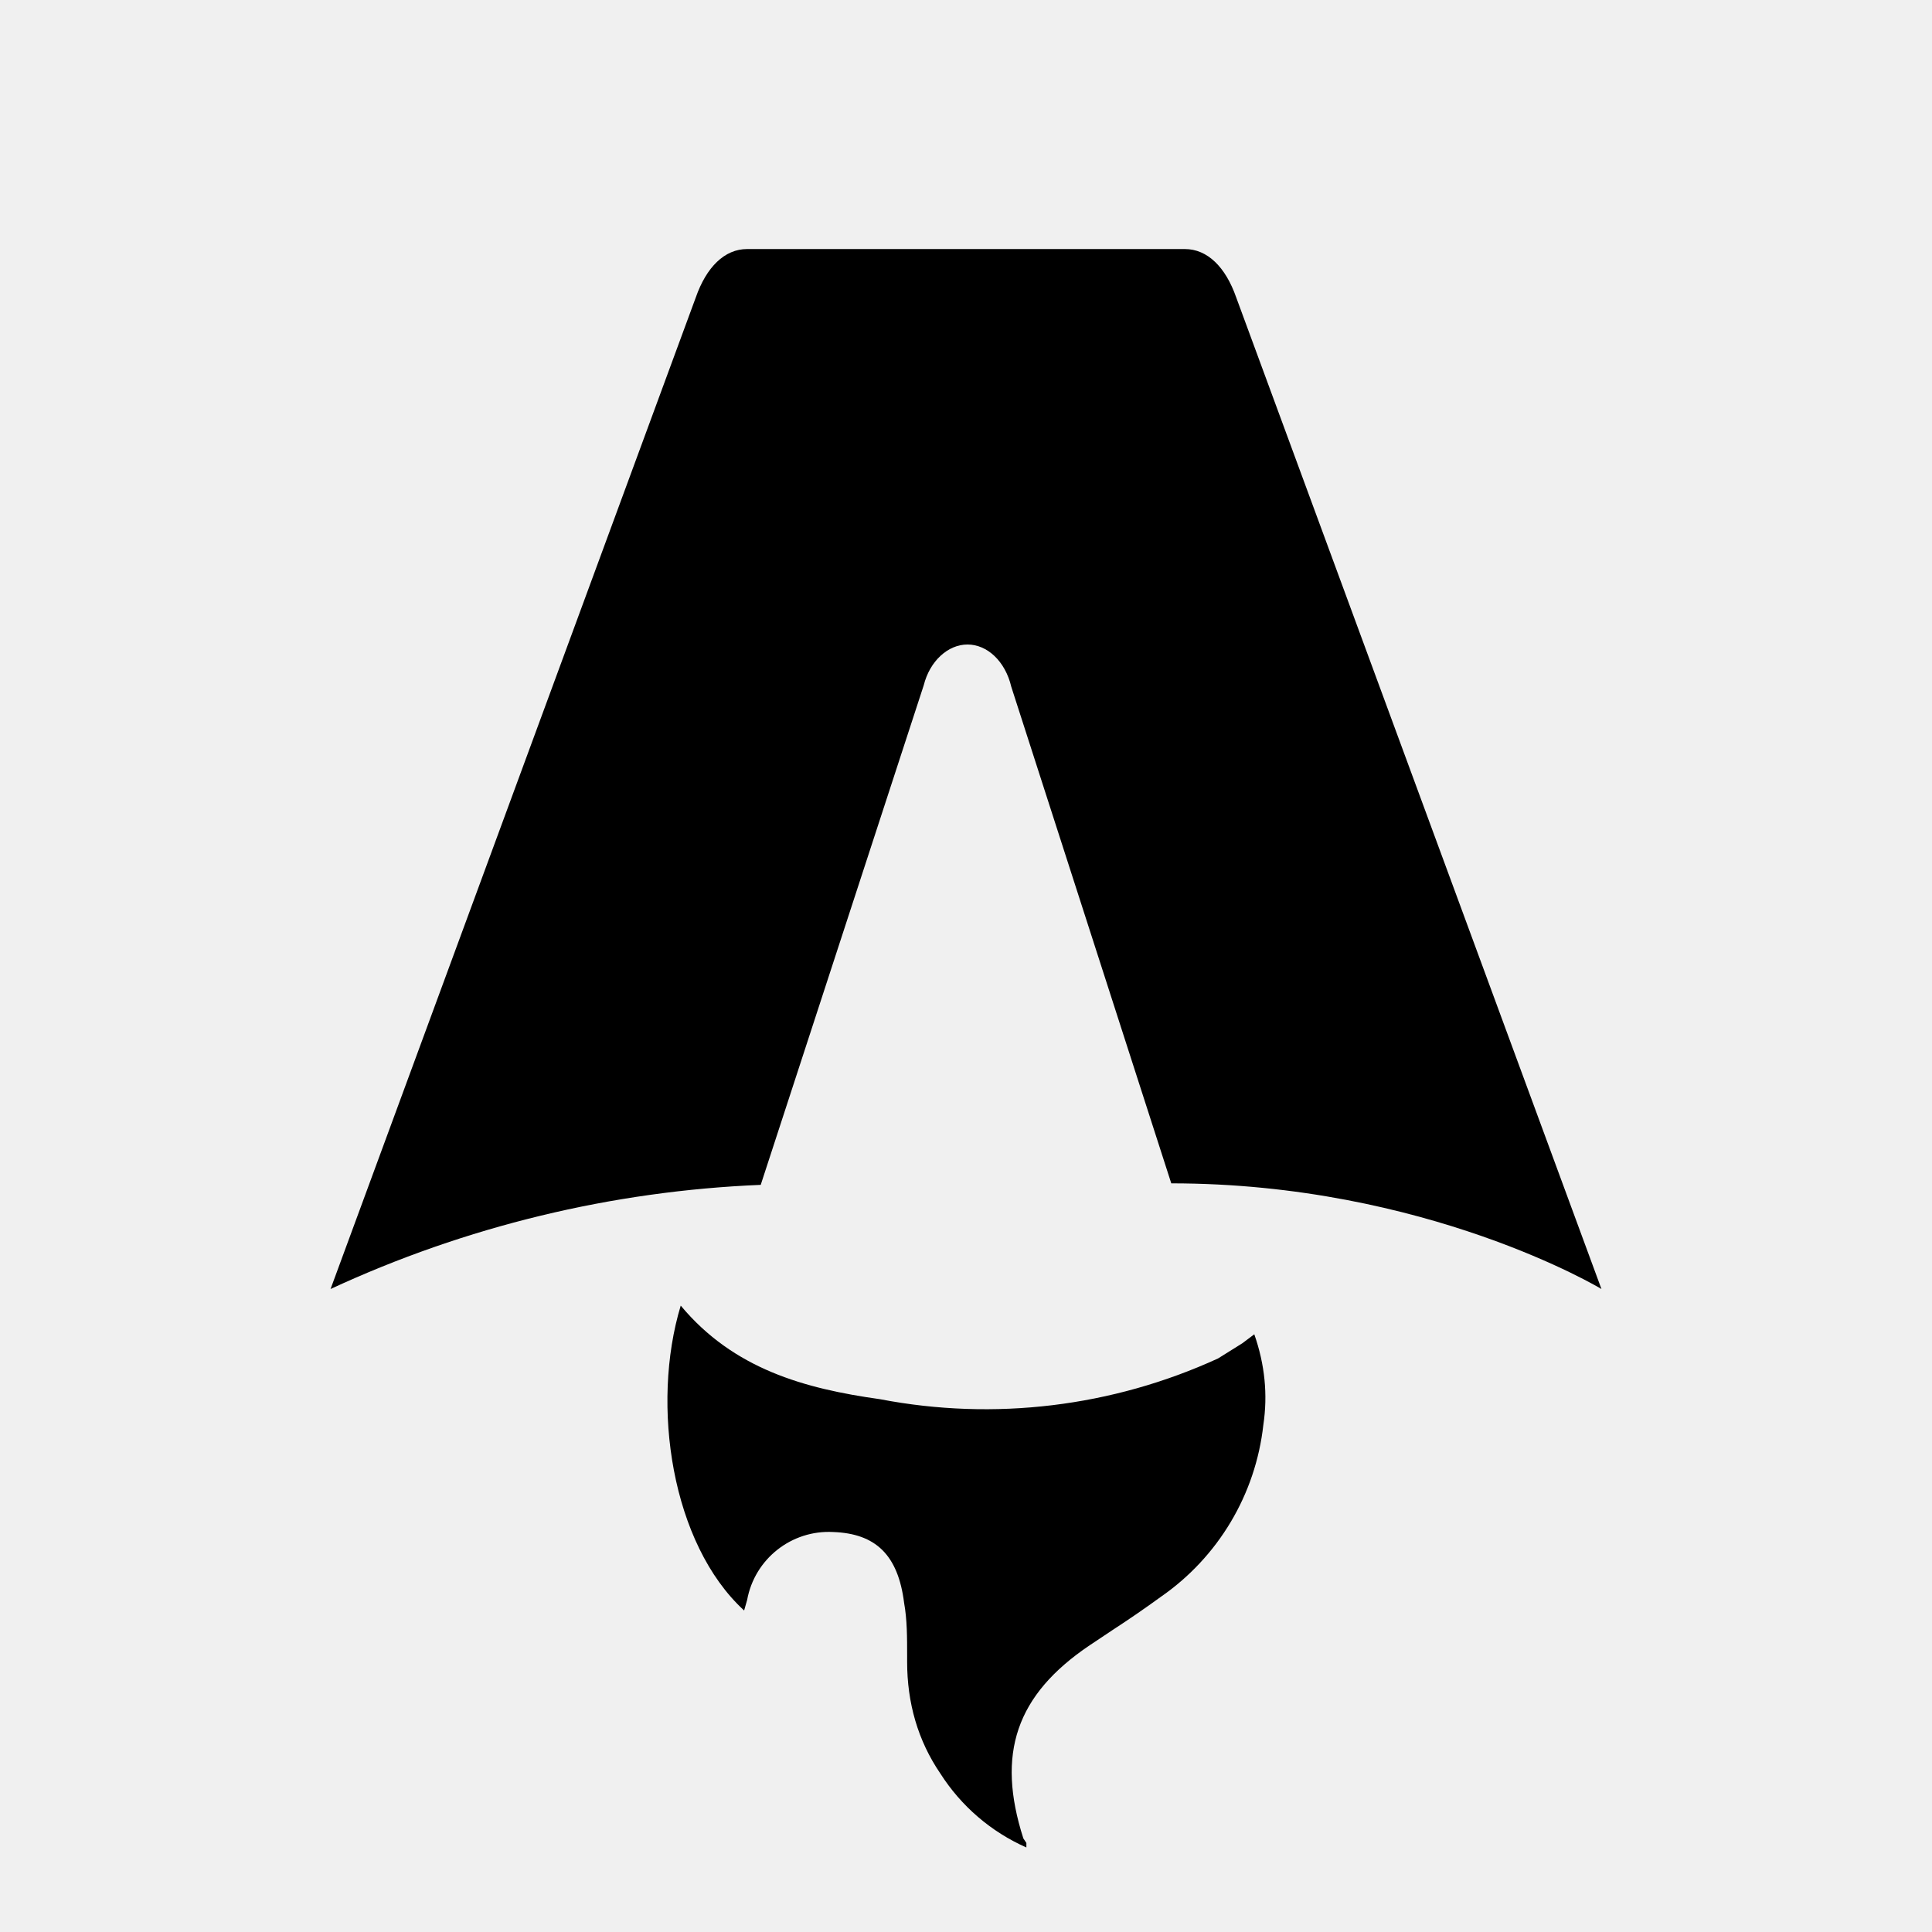
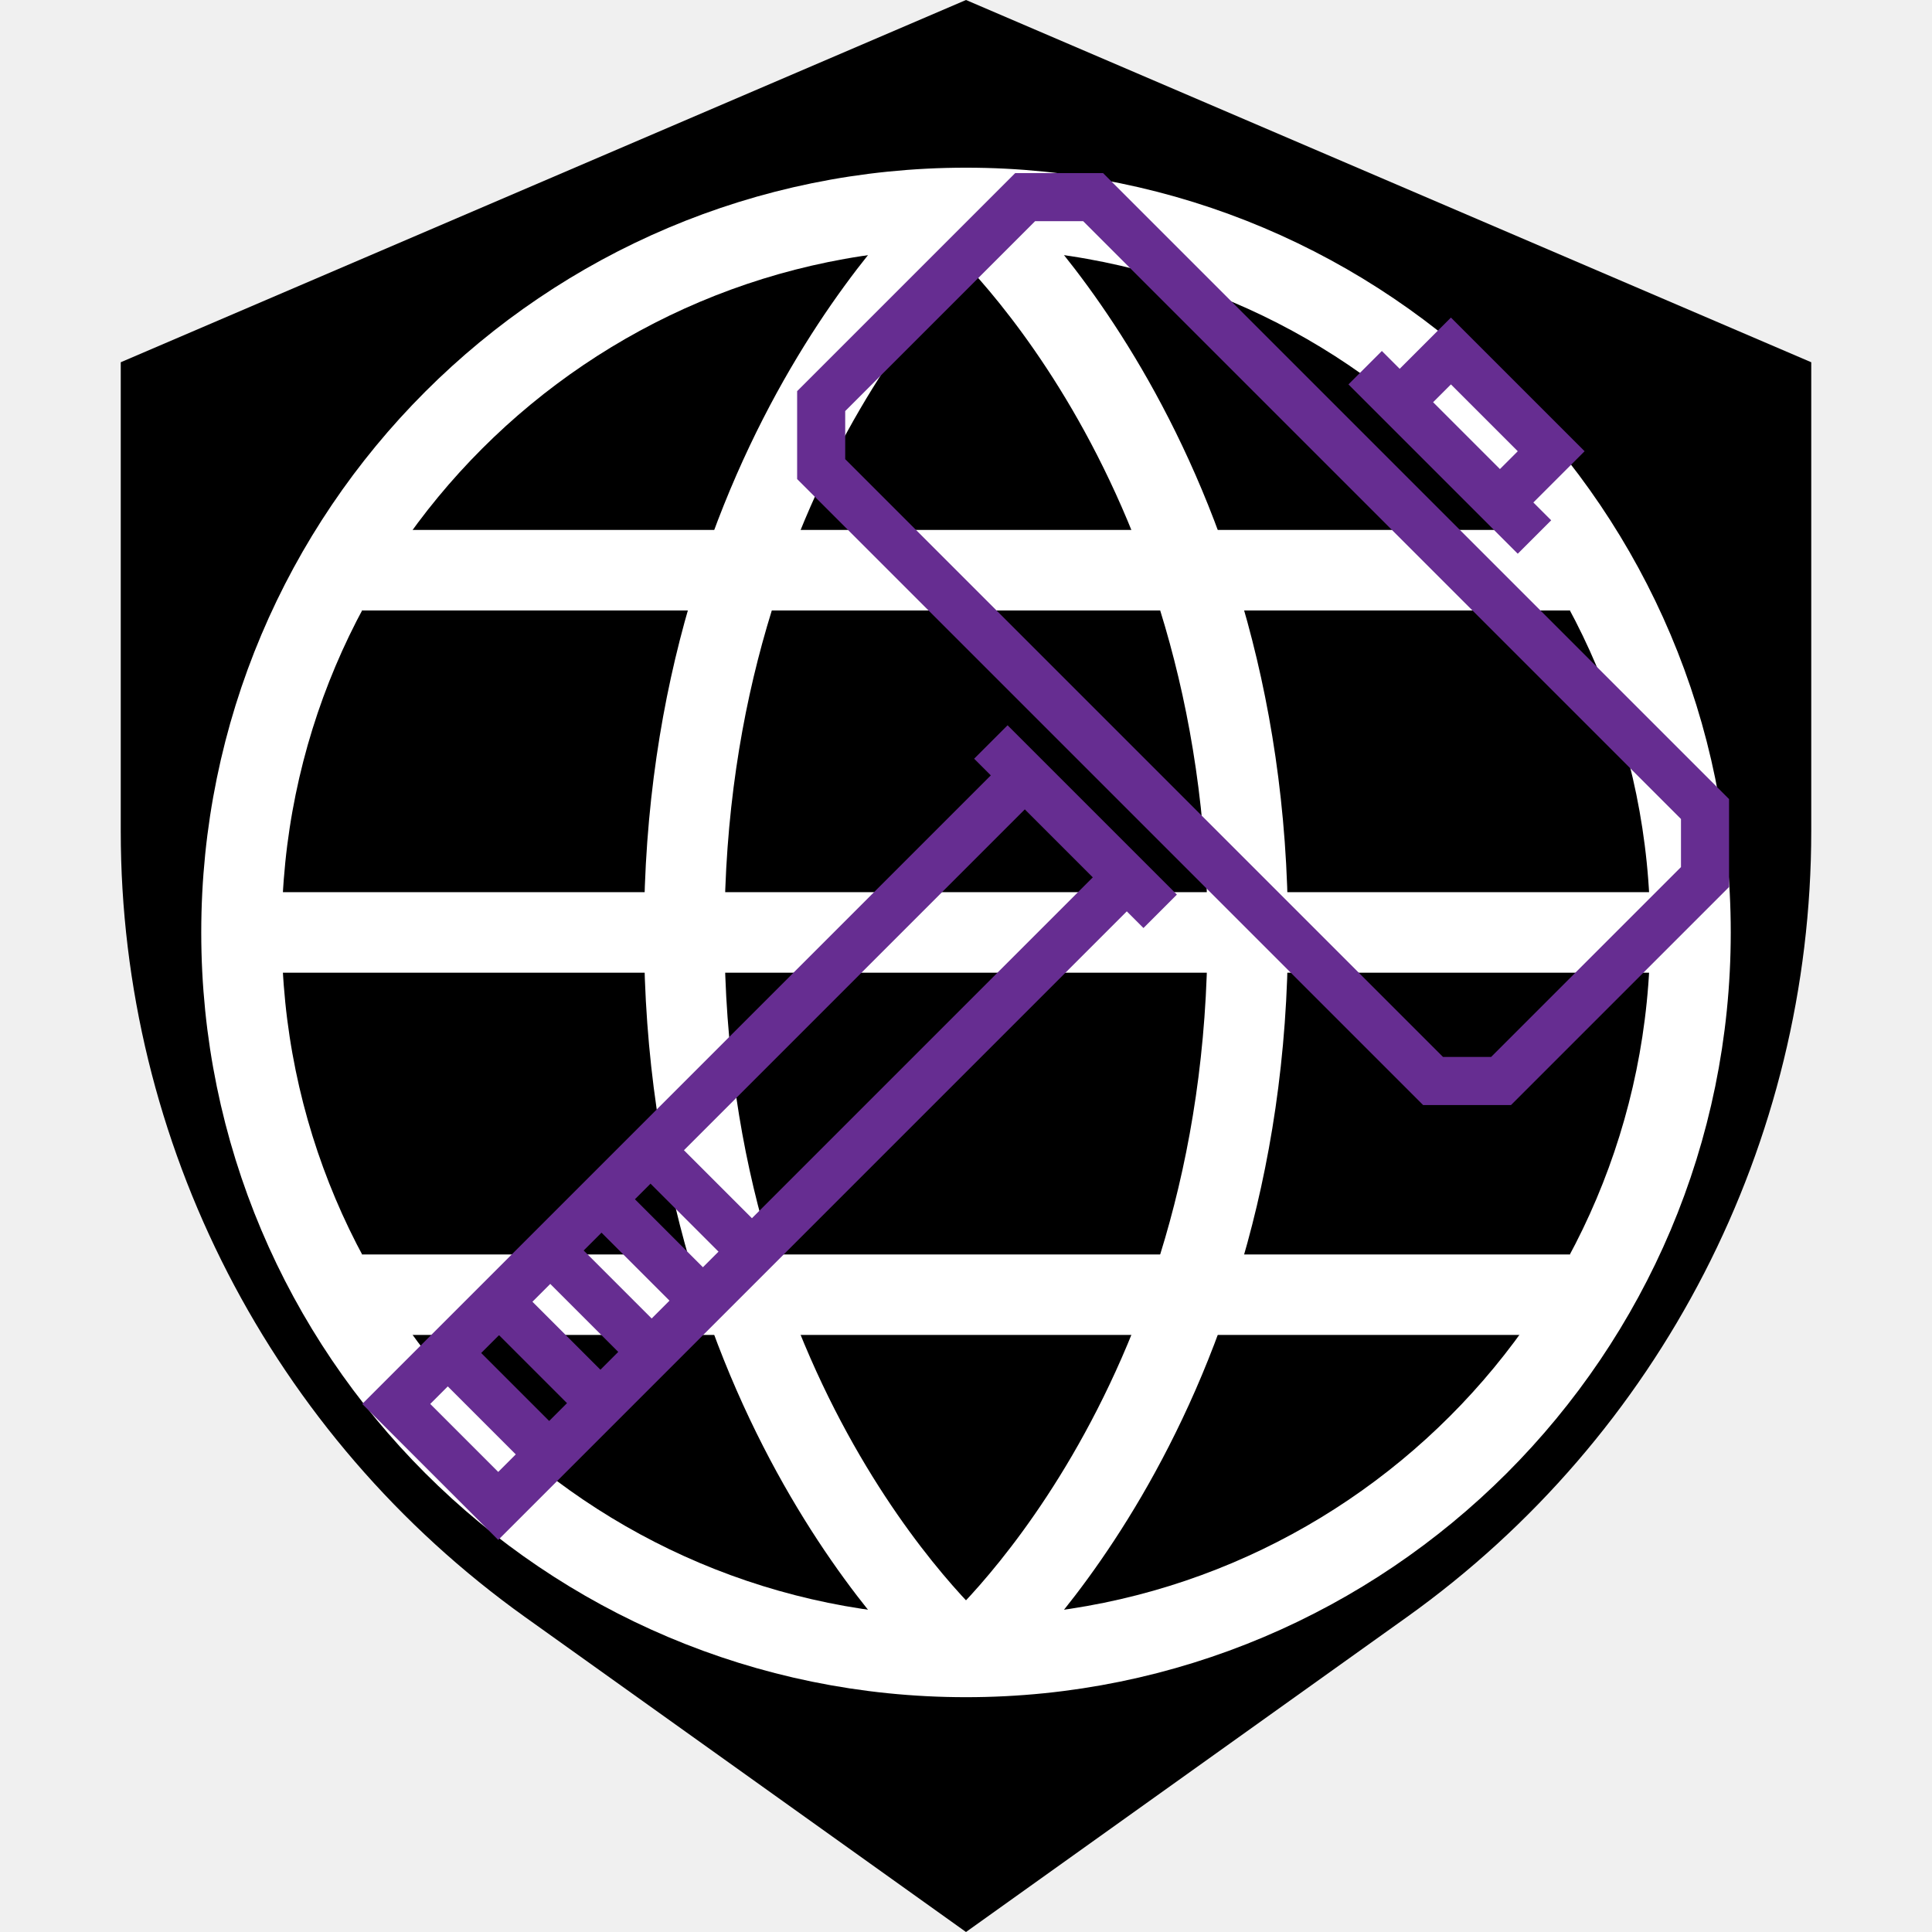
- <svg xmlns="http://www.w3.org/2000/svg" fill="none" viewBox="0 0 128 128">
-   <path d="M50.4 78.5a75.1 75.1 0 0 0-28.5 6.9l24.2-65.7c.7-2 1.9-3.2 3.4-3.2h29c1.5 0 2.7 1.2 3.4 3.2l24.2 65.7s-11.6-7-28.5-7L67 45.5c-.4-1.7-1.6-2.8-2.9-2.8-1.3 0-2.5 1.1-2.9 2.7L50.4 78.5Zm-1.1 28.2Zm-4.2-20.2c-2 6.6-.6 15.8 4.2 20.2a17.5 17.5 0 0 1 .2-.7 5.5 5.5 0 0 1 5.7-4.5c2.8.1 4.3 1.5 4.7 4.7.2 1.1.2 2.3.2 3.5v.4c0 2.7.7 5.2 2.2 7.4a13 13 0 0 0 5.7 4.9v-.3l-.2-.3c-1.8-5.6-.5-9.5 4.4-12.8l1.5-1a73 73 0 0 0 3.2-2.2 16 16 0 0 0 6.8-11.4c.3-2 .1-4-.6-6l-.8.6-1.6 1a37 37 0 0 1-22.4 2.7c-5-.7-9.7-2-13.2-6.2Z" />
-   <style>
-         path { fill: #000; }
-         @media (prefers-color-scheme: dark) {
-             path { fill: #FFF; }
-         }
+ <svg xmlns="http://www.w3.org/2000/svg" viewBox="0 0 800 800">
+   <defs>
+     <style>
+       .cls-1{fill:#000000}
+       .cls-2{fill:none;stroke:#ffffff;stroke-width:33.333;stroke-linejoin:round}
+       .cls-3{fill:#662d91}
    </style>
+   </defs>
+   <g id="Layer_3" data-name="Layer 3">
+     <path d="M217.505 669.645 L400 800 L582.495 669.645 C687.615 594.56 750 473.334 750 344.153 L750 150 L400 0 L50 150 L50 344.153 C50 473.334 112.387 594.56 217.505 669.645 Z" class="cls-1" />
+   </g>
+   <g id="Layer_1" data-name="Layer 1">
+     <path d="M700 386.102 C700 551.787 565.685 686.102 400 686.102 C234.315 686.102 100 551.787 100 386.102 C100 220.416 234.315 86.102 400 86.102 C565.685 86.102 700 220.416 700 386.102 Z" class="cls-2" />
+     <path d="M400 86.102 C400 86.102 283.333 186.102 283.333 386.102 C283.333 586.102 400 686.102 400 686.102" class="cls-2" />
+     <path d="M400 86.102 C400 86.102 516.667 186.102 516.667 386.102 C516.667 586.102 400 686.102 400 686.102" class="cls-2" />
+     <path d="M100 386.102 L700 386.102" class="cls-2" />
+     <path d="M650 236.102 L150 236.102" class="cls-2" />
+     <path d="M650 536.102 L150 536.102" class="cls-2" />
+   </g>
+   <g id="Layer_2" data-name="Layer 2">
+     <path d="M715.965 330.884 L456.761 71.68 L420.364 71.68 L330.076 161.969 L330.076 198.367 L589.279 457.57 L625.678 457.571 L715.967 367.283 Z M617.433 437.665 L617.432 437.664 L597.523 437.663 L349.982 190.122 L349.982 170.214 L428.61 91.587 L448.517 91.587 L696.059 339.129 L696.06 359.037 Z" class="cls-3" />
+     <path d="M417.21 300.322 L403.372 314.161 L410.276 321.065 L150 581.341 L206.305 637.646 L466.582 377.369 L473.486 384.273 L487.325 370.435 L417.211 300.321 Z M206.304 609.493 L178.152 581.341 L185.414 574.079 L213.566 602.232 Z M227.404 588.393 L199.252 560.241 L206.632 552.861 L234.784 581.013 Z M248.622 567.175 L220.47 539.023 L227.85 531.643 L256.002 559.795 Z M269.841 545.956 L241.689 517.804 L249.069 510.424 L277.221 538.576 Z M291.06 524.738 L262.908 496.585 L269.365 490.128 L297.517 518.28 Z M311.356 504.441 L283.204 476.289 L424.353 335.14 L452.505 363.292 Z" class="cls-3" />
+     <path d="M634.931 208.067 L656.15 186.848 L600.797 131.495 L579.578 152.714 L572.198 145.334 L558.36 159.173 L628.473 229.286 L642.312 215.448 Z M621.092 194.228 L593.416 166.552 L600.796 159.172 L628.472 186.848 Z" class="cls-3" />
+   </g>
</svg>
